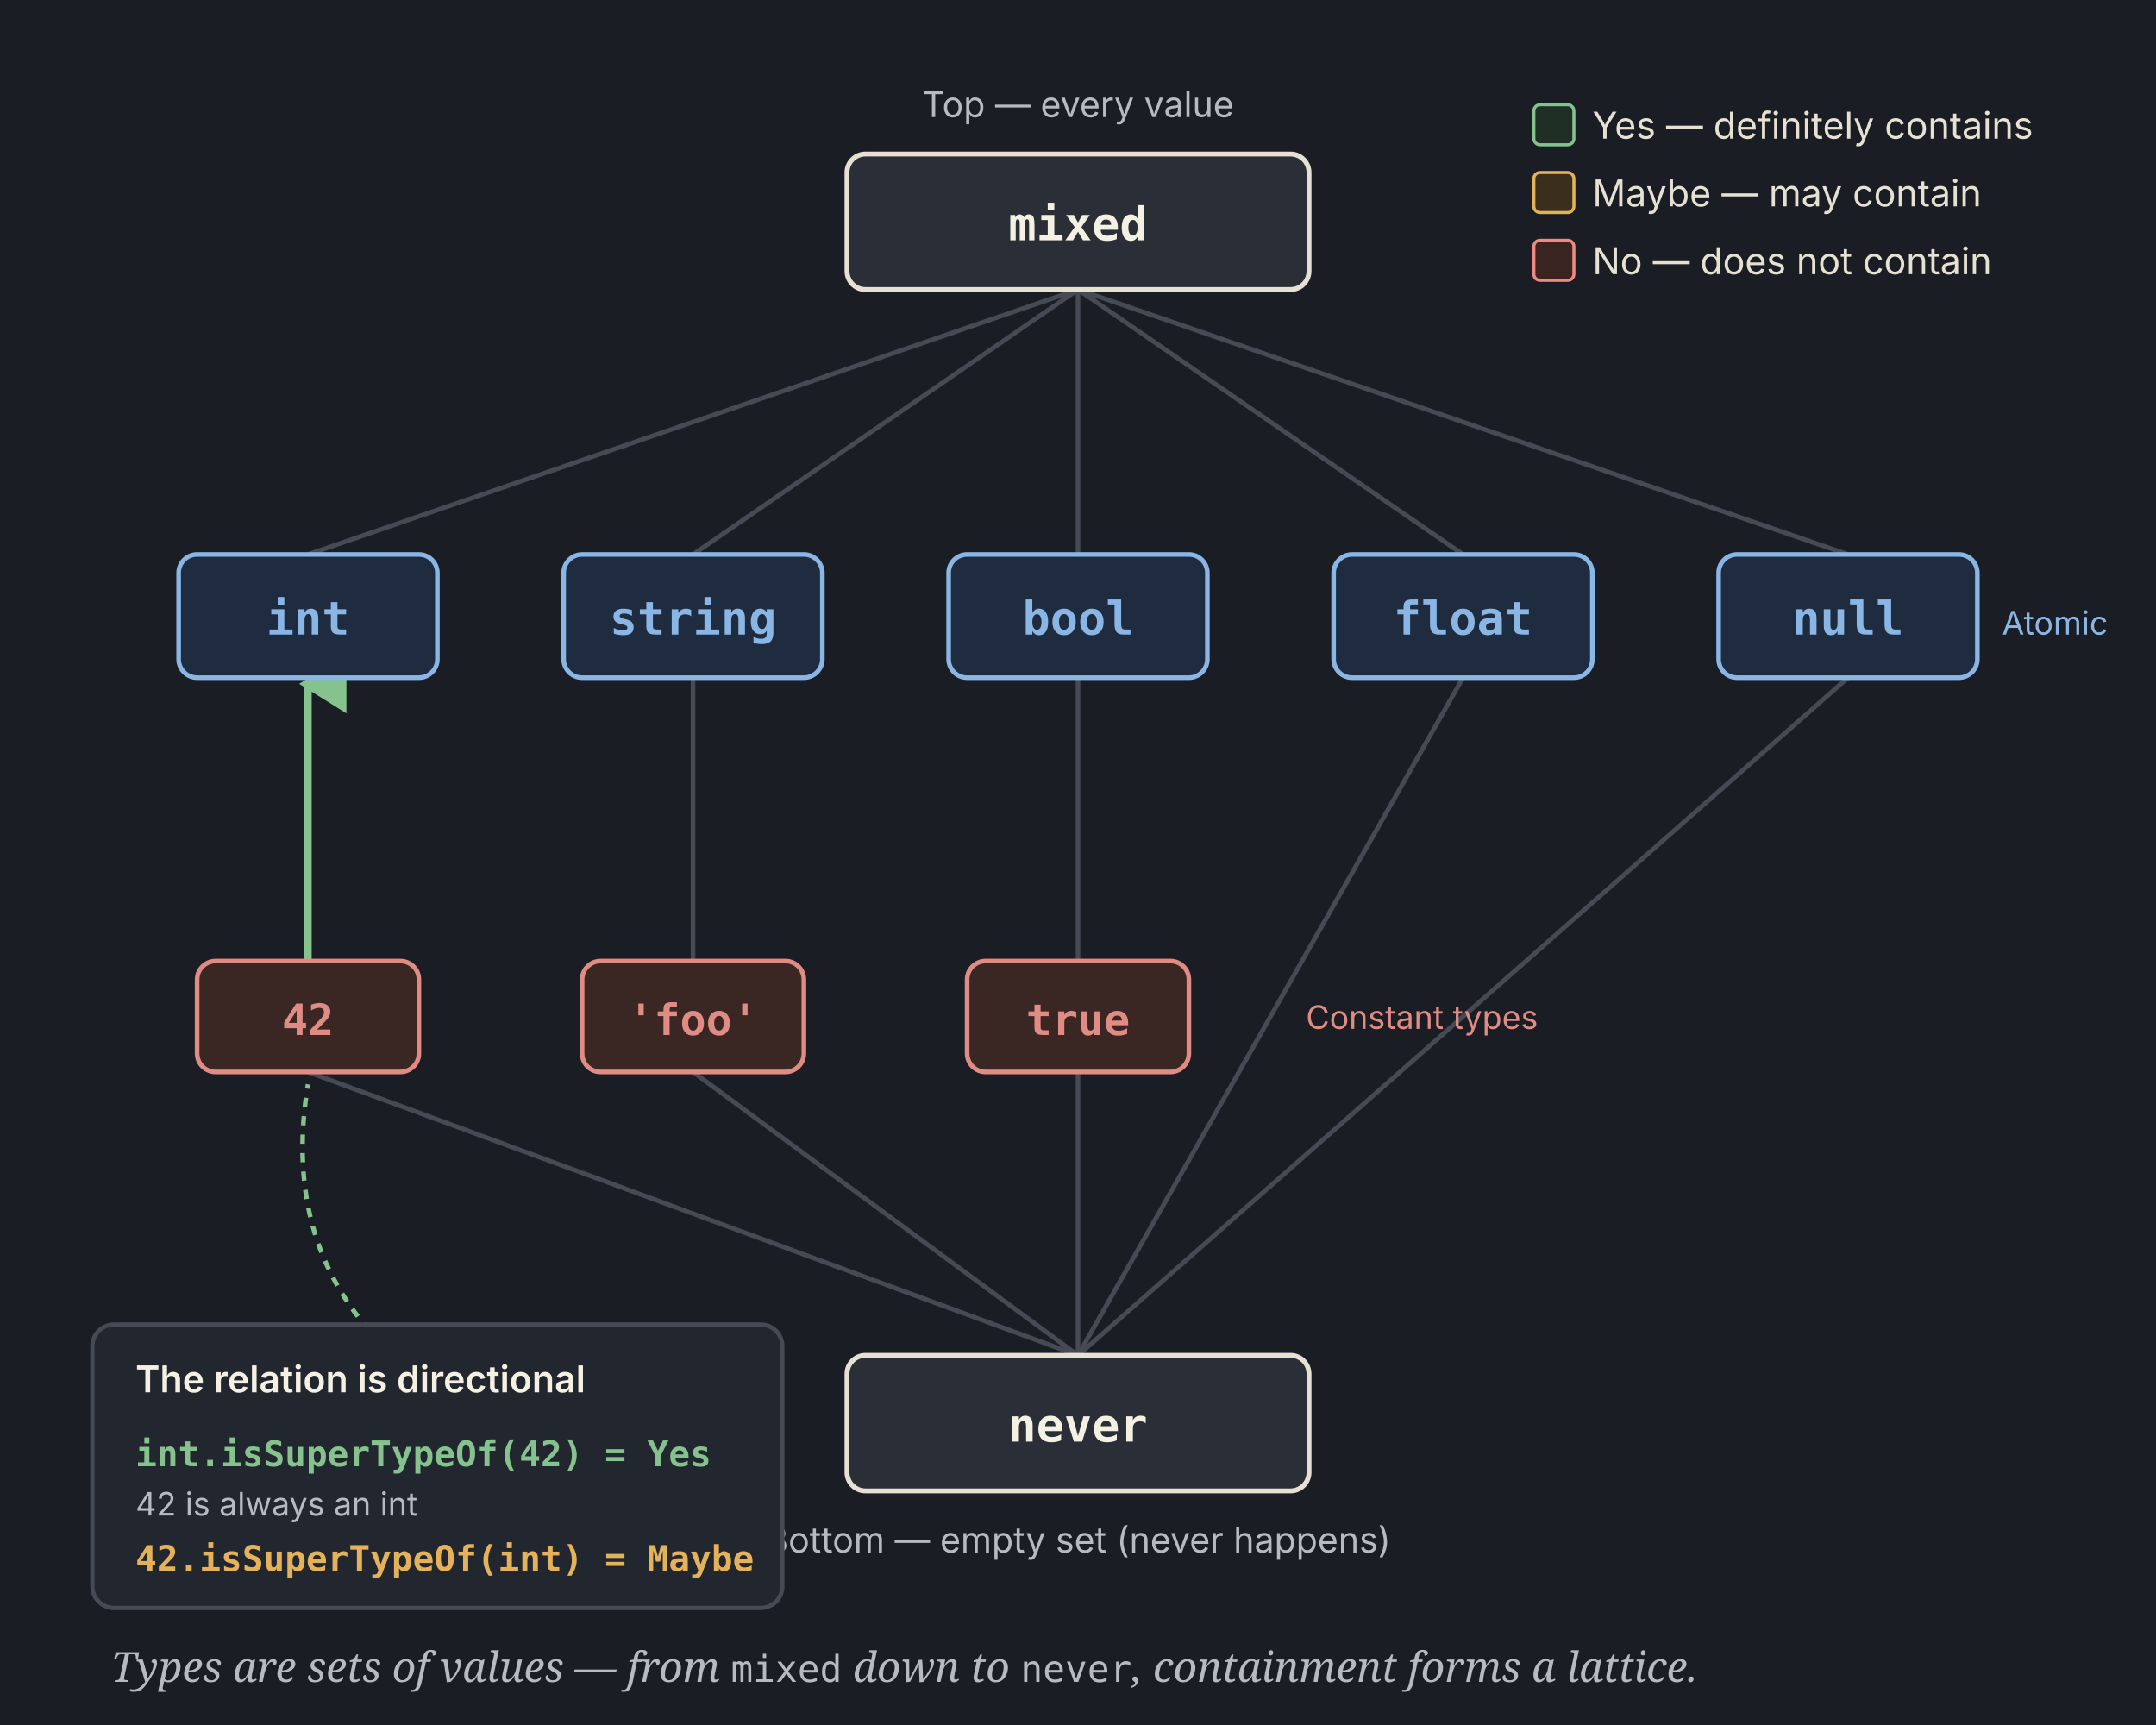
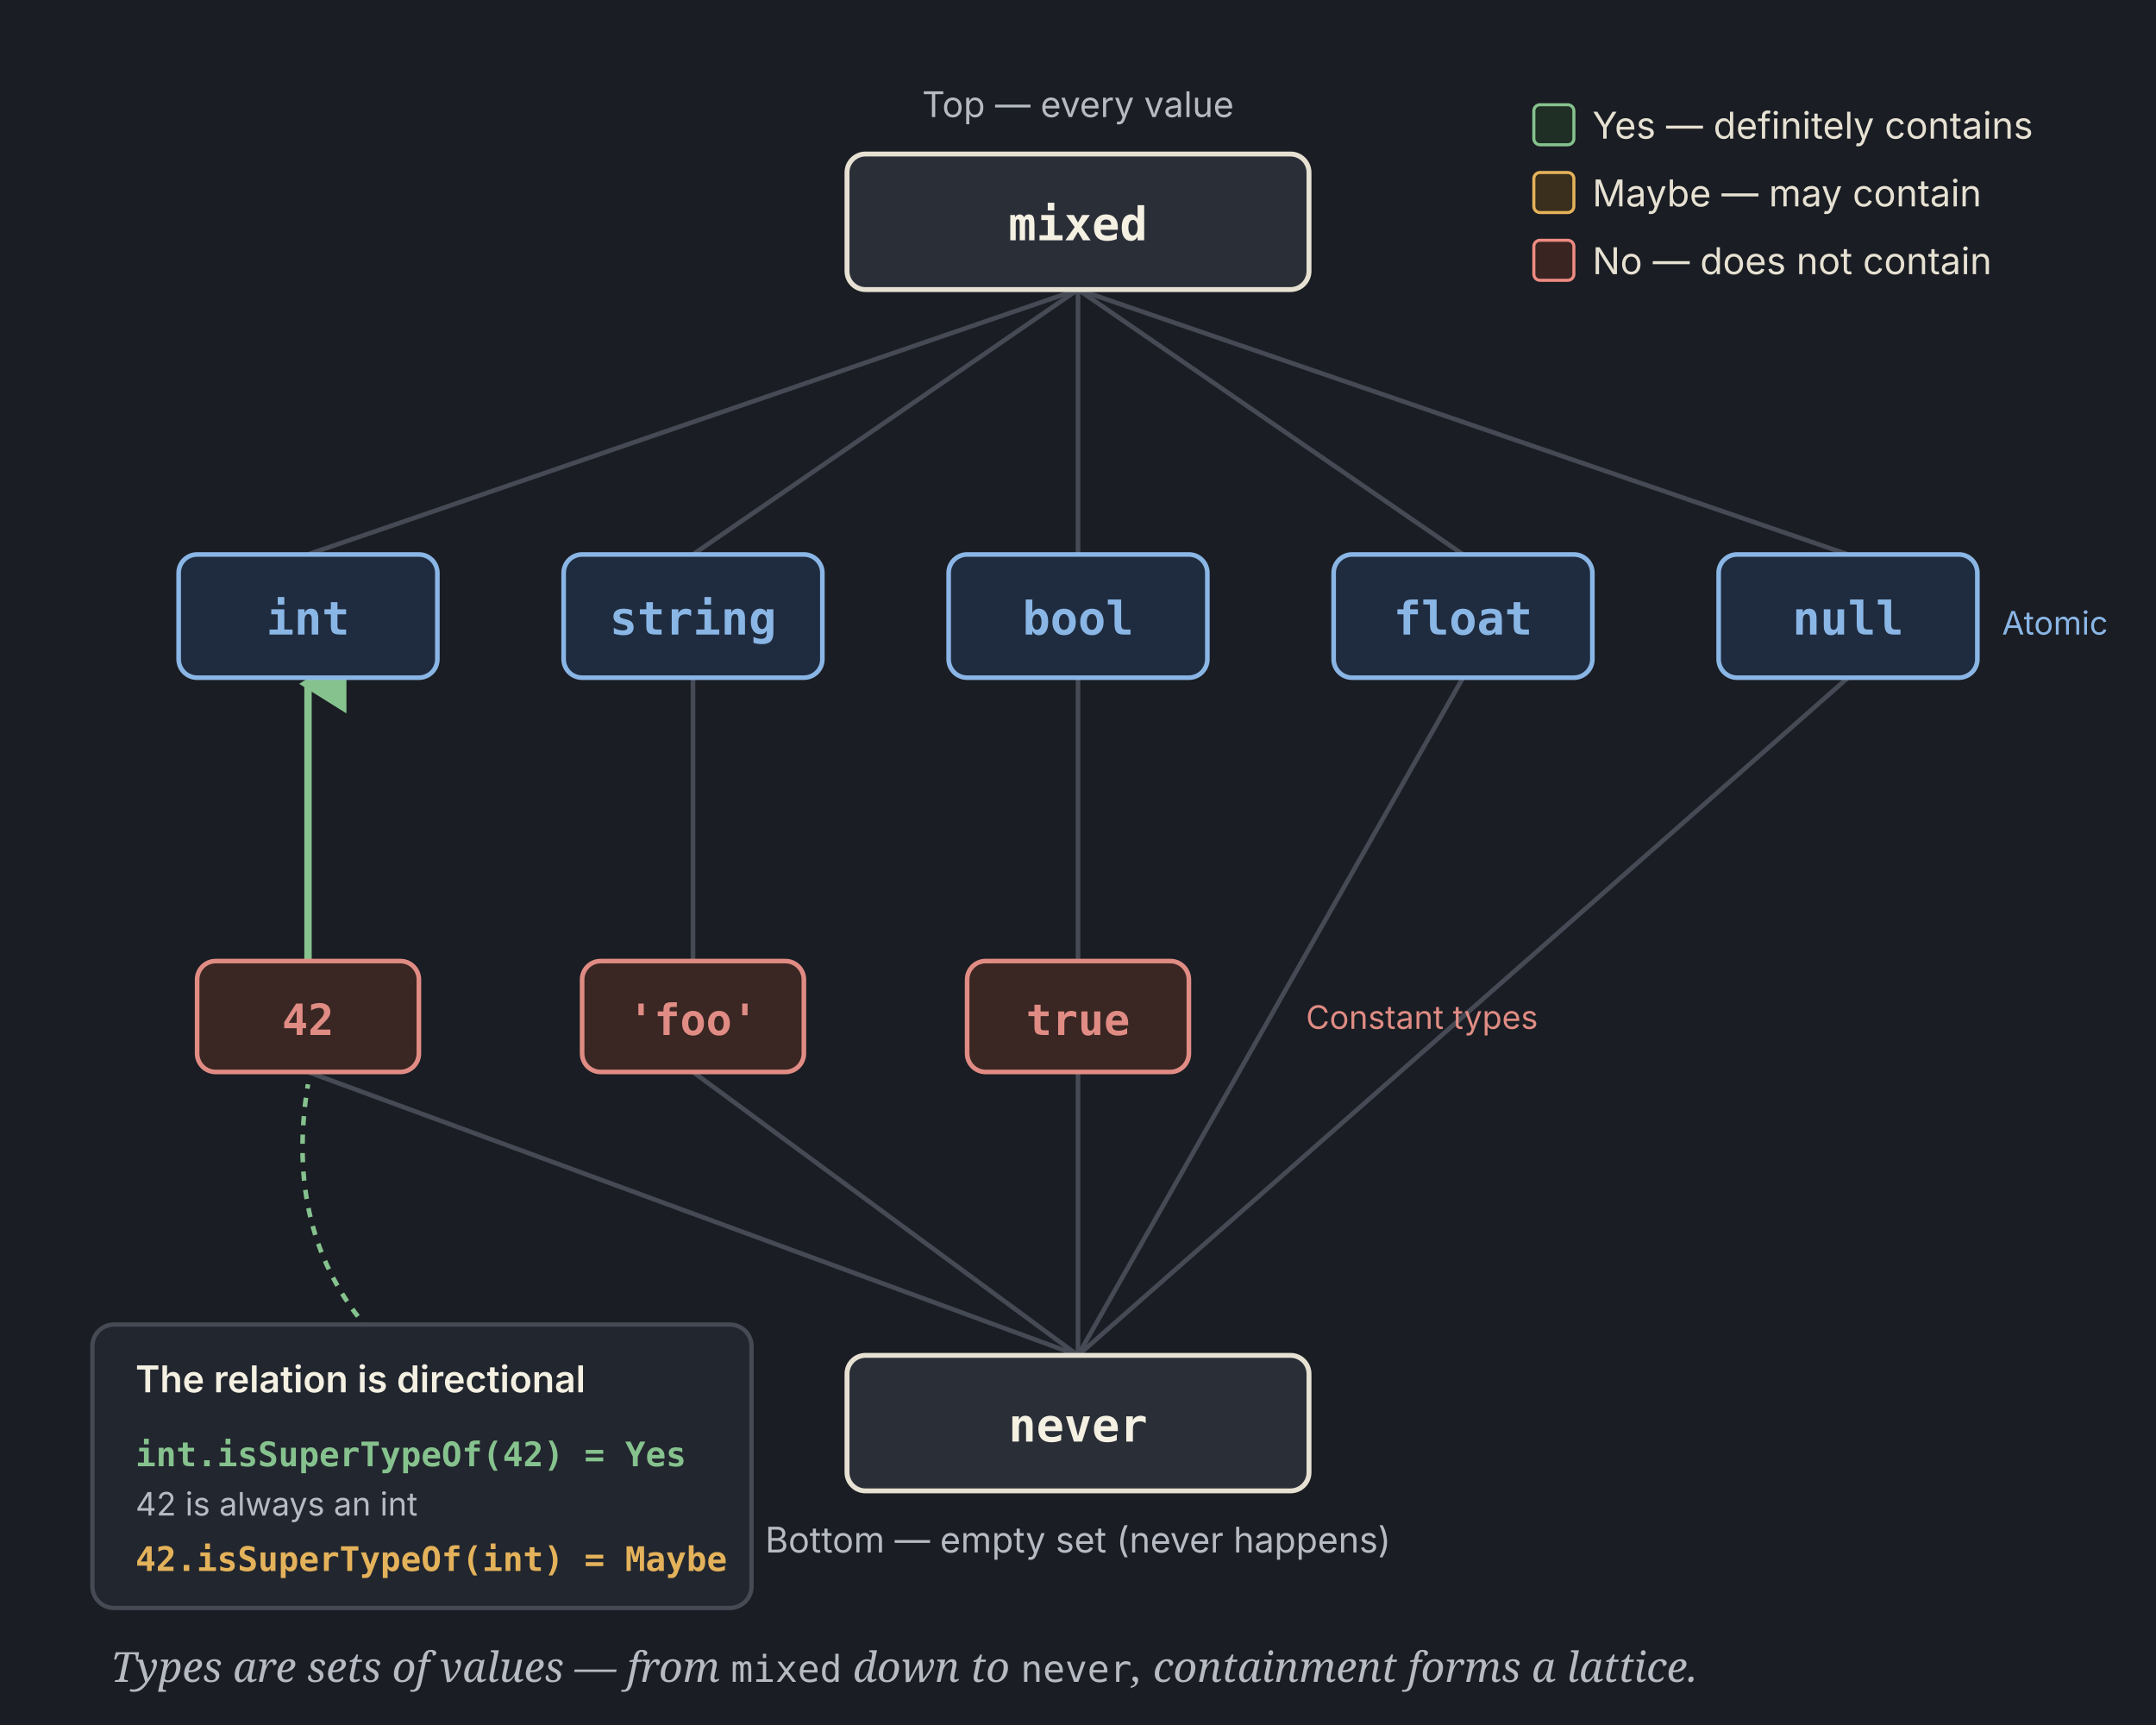
<svg xmlns="http://www.w3.org/2000/svg" viewBox="0 0 700 560" width="700" height="560" role="img" aria-label="The type lattice" style="font-family:'Inter',system-ui,sans-serif;fill:#F4F0E2">
  <defs>
    <marker id="up" viewBox="0 0 10 10" refX="5" refY="1.5" markerWidth="8" markerHeight="8" orient="auto">
      <path d="M0,8 L5,0 L10,8 z" fill="context-stroke" />
    </marker>
  </defs>
  <rect x="0" y="0" width="700" height="560" style="fill:#1A1D23" />
  <g style="fill:none;stroke:#454A54;stroke-width:1.5">
    <line x1="350" y1="94" x2="100" y2="180" />
    <line x1="350" y1="94" x2="225" y2="180" />
    <line x1="350" y1="94" x2="350" y2="180" />
    <line x1="350" y1="94" x2="475" y2="180" />
    <line x1="350" y1="94" x2="600" y2="180" />
    <line x1="225" y1="220" x2="225" y2="312" />
    <line x1="350" y1="220" x2="350" y2="312" />
    <line x1="350" y1="440" x2="100" y2="348" />
    <line x1="350" y1="440" x2="225" y2="348" />
    <line x1="350" y1="440" x2="350" y2="348" />
    <line x1="350" y1="440" x2="475" y2="220" />
    <line x1="350" y1="440" x2="600" y2="220" />
  </g>
  <line x1="100" y1="312" x2="100" y2="222" marker-end="url(#up)" style="stroke:#86C28E;stroke-width:2.4" />
  <rect x="275" y="50" width="150" height="44" rx="6" style="fill:#2A2E37;stroke:#E6E1D2;stroke-width:1.6" />
  <text x="350" y="78" text-anchor="middle" style="font-family:'JetBrains Mono',ui-monospace,Menlo,Consolas,monospace;font-size:15px;font-weight:600;fill:#F4F0E2">mixed</text>
  <text x="350" y="38" text-anchor="middle" style="font-size:11.5px;fill:#B6BAC2">Top — every value</text>
  <g style="font-family:'JetBrains Mono',ui-monospace,Menlo,Consolas,monospace;font-size:15px;font-weight:600;fill:#8AB6E6">
    <rect x="58" y="180" width="84" height="40" rx="6" style="fill:#1F2C3F;stroke:#8AB6E6;stroke-width:1.5" />
    <text x="100" y="206" text-anchor="middle">int</text>
    <rect x="183" y="180" width="84" height="40" rx="6" style="fill:#1F2C3F;stroke:#8AB6E6;stroke-width:1.5" />
    <text x="225" y="206" text-anchor="middle">string</text>
    <rect x="308" y="180" width="84" height="40" rx="6" style="fill:#1F2C3F;stroke:#8AB6E6;stroke-width:1.5" />
    <text x="350" y="206" text-anchor="middle">bool</text>
    <rect x="433" y="180" width="84" height="40" rx="6" style="fill:#1F2C3F;stroke:#8AB6E6;stroke-width:1.5" />
    <text x="475" y="206" text-anchor="middle">float</text>
    <rect x="558" y="180" width="84" height="40" rx="6" style="fill:#1F2C3F;stroke:#8AB6E6;stroke-width:1.5" />
    <text x="600" y="206" text-anchor="middle">null</text>
  </g>
  <text x="650" y="206" style="font-size:10.5px;fill:#8AB6E6">Atomic</text>
  <g style="font-family:'JetBrains Mono',ui-monospace,Menlo,Consolas,monospace;font-size:14px;font-weight:600;fill:#E08C84">
    <rect x="64" y="312" width="72" height="36" rx="6" style="fill:#3A2622;stroke:#E08C84;stroke-width:1.5" />
    <text x="100" y="336" text-anchor="middle">42</text>
    <rect x="189" y="312" width="72" height="36" rx="6" style="fill:#3A2622;stroke:#E08C84;stroke-width:1.5" />
    <text x="225" y="336" text-anchor="middle">'foo'</text>
    <rect x="314" y="312" width="72" height="36" rx="6" style="fill:#3A2622;stroke:#E08C84;stroke-width:1.5" />
    <text x="350" y="336" text-anchor="middle">true</text>
  </g>
  <text x="424" y="334" style="font-size:10.5px;fill:#E08C84">Constant types</text>
  <rect x="275" y="440" width="150" height="44" rx="6" style="fill:#2A2E37;stroke:#E6E1D2;stroke-width:1.6" />
  <text x="350" y="468" text-anchor="middle" style="font-family:'JetBrains Mono',ui-monospace,Menlo,Consolas,monospace;font-size:15px;font-weight:600;fill:#F4F0E2">never</text>
  <text x="350" y="504" text-anchor="middle" style="font-size:11.5px;fill:#B6BAC2">Bottom — empty set (never happens)</text>
  <path d="M120,432 Q92,400 100,352" style="fill:none;stroke:#86C28E;stroke-width:1.5;stroke-dasharray:3 3" />
-   <rect x="30" y="430" width="224" height="92" rx="7" style="fill:#22262E;stroke:#454A54;stroke-width:1.4" />
+   <rect x="30" y="430" width="214" height="92" rx="7" style="fill:#22262E;stroke:#454A54;stroke-width:1.4" />
  <text x="44" y="452" style="font-size:12px;font-weight:600;fill:#F4F0E2">The relation is directional</text>
-   <text x="44" y="476" style="font-family:'JetBrains Mono',ui-monospace,Menlo,monospace;font-size:11.5px;fill:#86C28E;font-weight:600">int.isSuperTypeOf(42) = Yes</text>
+   <text x="44" y="476" style="font-family:'JetBrains Mono',ui-monospace,Menlo,monospace;font-size:11px;fill:#86C28E;font-weight:600">int.isSuperTypeOf(42) = Yes</text>
  <text x="44" y="492" style="font-size:10.5px;fill:#B6BAC2">42 is always an int</text>
-   <text x="44" y="510" style="font-family:'JetBrains Mono',ui-monospace,Menlo,monospace;font-size:11.5px;fill:#E4B25A;font-weight:600">42.isSuperTypeOf(int) = Maybe</text>
+   <text x="44" y="510" style="font-family:'JetBrains Mono',ui-monospace,Menlo,monospace;font-size:11px;fill:#E4B25A;font-weight:600">42.isSuperTypeOf(int) = Maybe</text>
  <rect x="498" y="34" width="13" height="13" rx="2" style="fill:#1F2F25;stroke:#86C28E" />
  <text x="517" y="45" style="font-size:12px;fill:#E6E1D2">Yes — definitely contains</text>
  <rect x="498" y="56" width="13" height="13" rx="2" style="fill:#3A2E1C;stroke:#E4B25A" />
  <text x="517" y="67" style="font-size:12px;fill:#E6E1D2">Maybe — may contain</text>
  <rect x="498" y="78" width="13" height="13" rx="2" style="fill:#3A2422;stroke:#ED8B82" />
  <text x="517" y="89" style="font-size:12px;fill:#E6E1D2">No — does not contain</text>
  <text x="36" y="546" style="font-family:'Source Serif 4',Georgia,serif;font-style:italic;font-size:13.5px;fill:#B6BAC2">Types are sets of values — from <tspan style="font-family:'JetBrains Mono',ui-monospace,Menlo,monospace;font-size:12px;font-style:normal">mixed</tspan> down to <tspan style="font-family:'JetBrains Mono',ui-monospace,Menlo,monospace;font-size:12px;font-style:normal">never</tspan>, containment forms a lattice.</text>
</svg>
